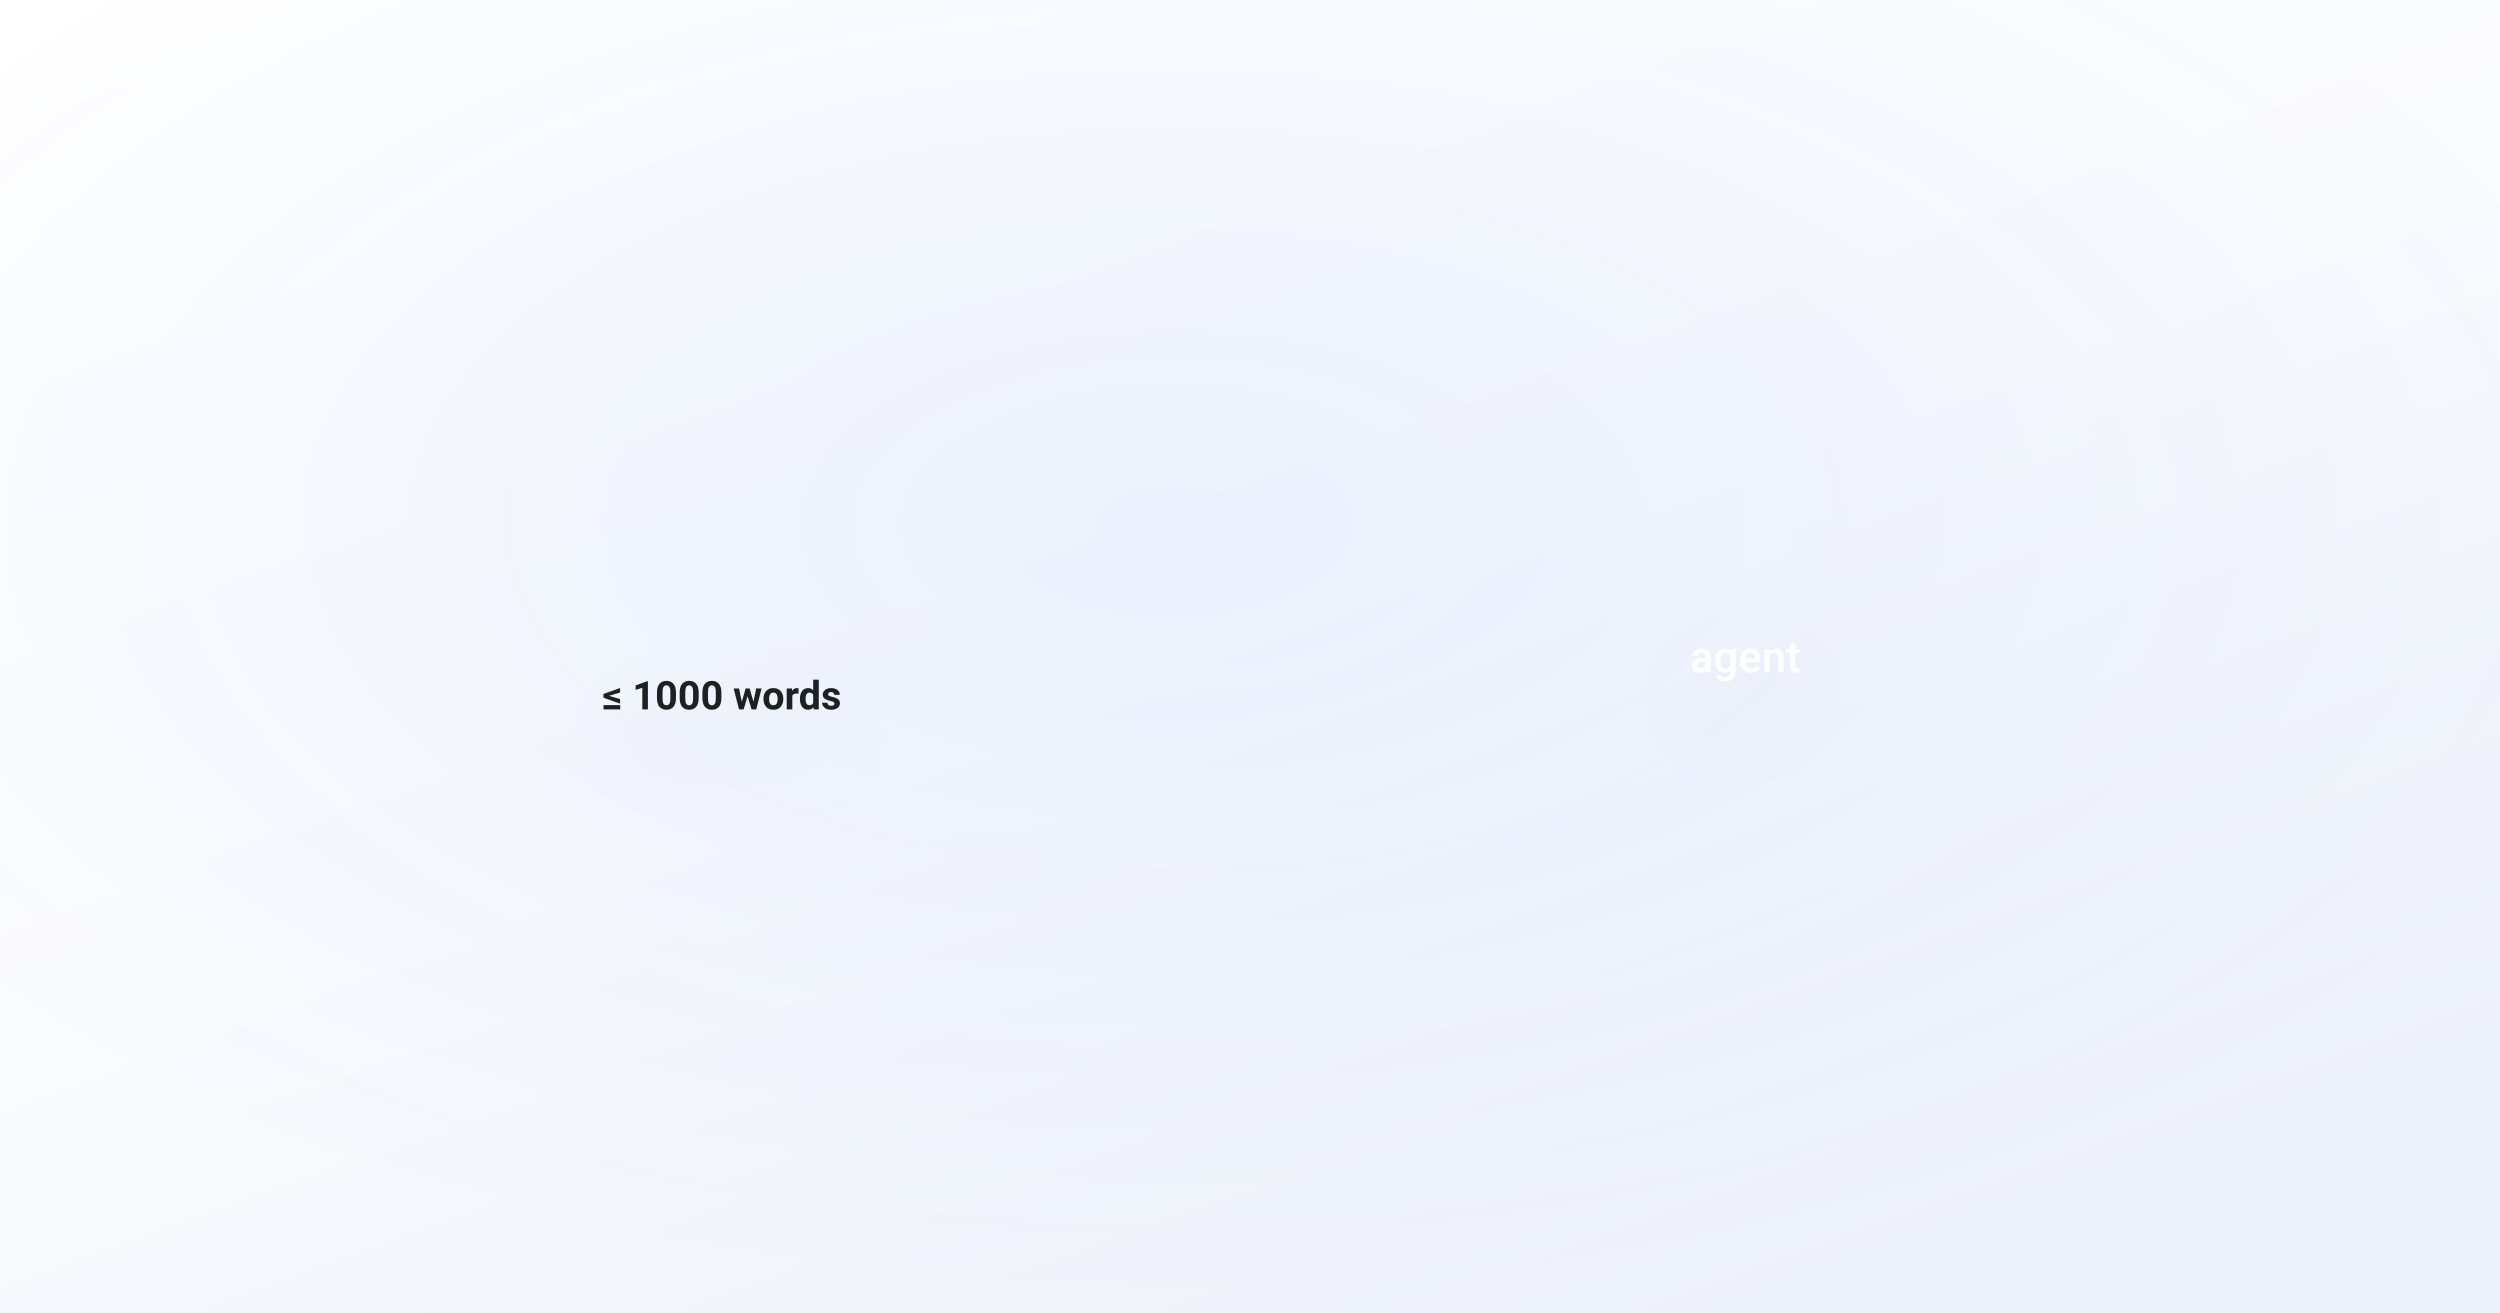
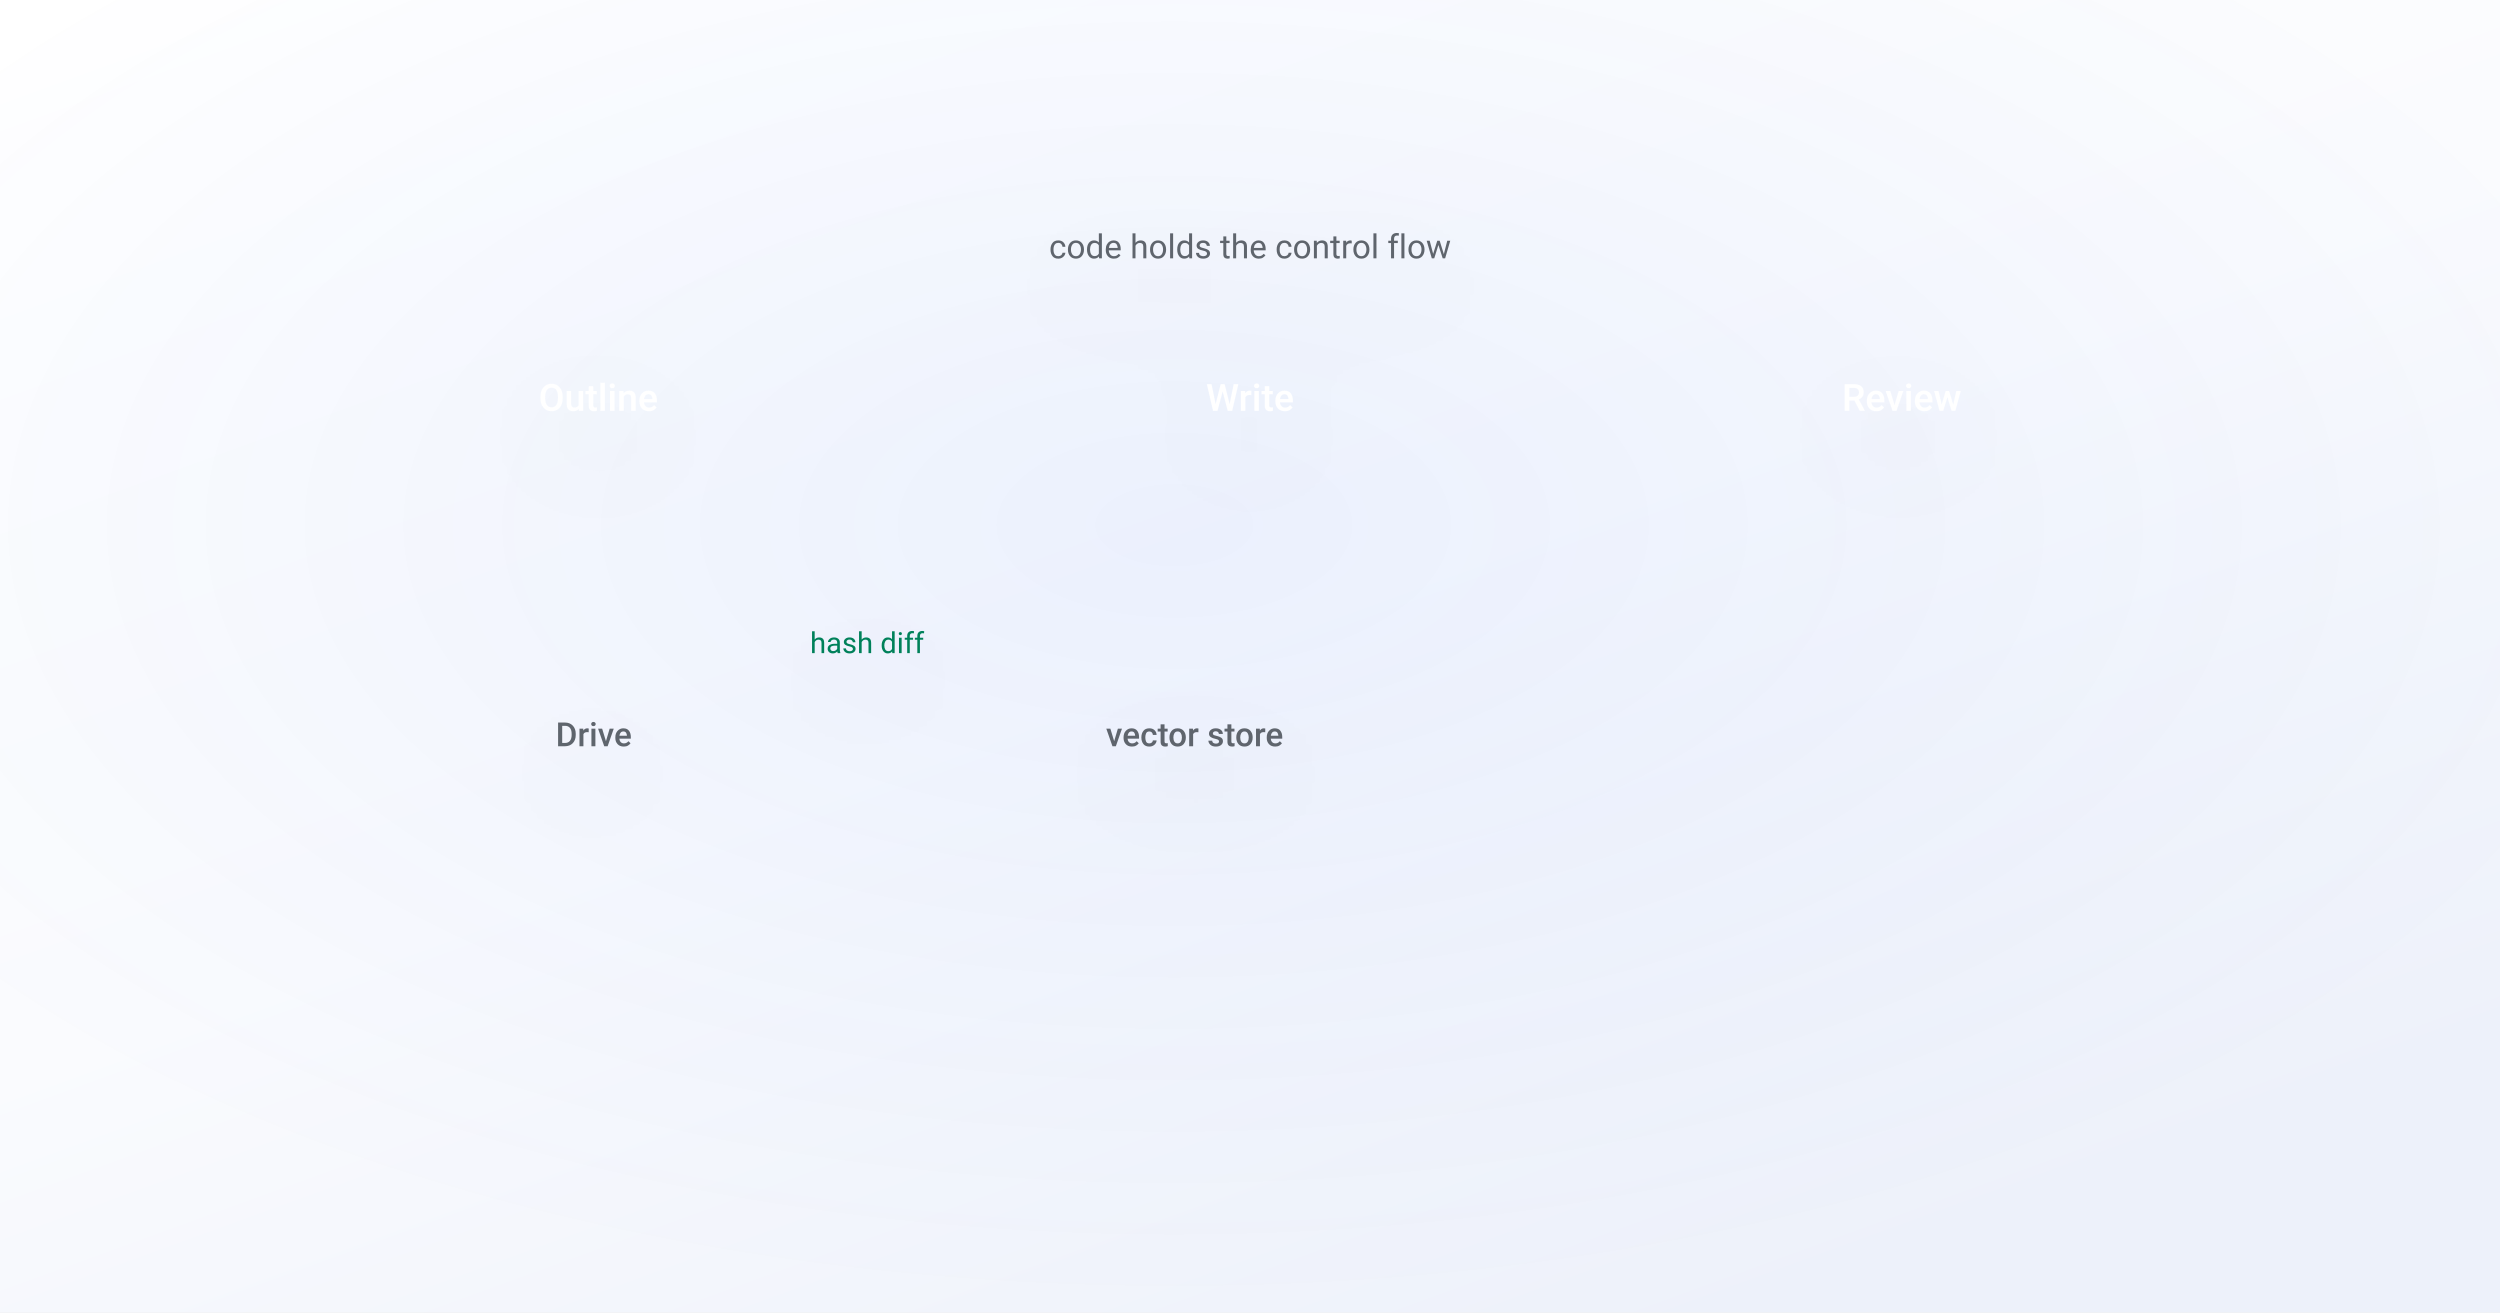
<svg xmlns="http://www.w3.org/2000/svg" viewBox="0 0 1200 630" font-family="-apple-system, BlinkMacSystemFont, 'Segoe UI', 'DM Sans', Roboto, sans-serif">
  <defs>
    <linearGradient id="bg" x1="0" y1="0" x2="0.7" y2="1">
      <stop offset="0" stop-color="#ffffff" />
      <stop offset="0.55" stop-color="#fafbfe" />
      <stop offset="1" stop-color="#edf1fa" />
    </linearGradient>
    <radialGradient id="glow" cx="0.47" cy="0.4" r="0.6">
      <stop offset="0" stop-color="#004aef" stop-opacity="0.06" />
      <stop offset="1" stop-color="#004aef" stop-opacity="0" />
    </radialGradient>
    <filter id="lift" x="-25%" y="-25%" width="150%" height="160%">
      <feDropShadow dx="0" dy="18" stdDeviation="24" flood-color="#0b1a3a" flood-opacity="0.11" />
    </filter>
  </defs>
  <style>
    /* 14s loop. Each class is a different kind of arrival, because the figures
       are about different kinds of event: text is typed, a result appears, a
       panel expands and pushes what is under it away, a curve is drawn. A fade
       only says "this exists".

       `transform-box: fill-box` is what makes transform-origin mean the shape's
       own box rather than the whole canvas. Without it a scaleX on a text line
       grows from the middle of the page.

       Every class rests on the finished figure, and reduced motion paints that
       frame directly. The og:image renderer forces reduced motion, so the still
       it captures is always the completed drawing. Check this after any change
       to the keyframes: a scaleY(0) that fails to reset removes the shape from
       every social card, and nobody notices until someone shares the post. */
    .c, .type, .pop, .rise, .expandy { transform-box: fill-box; }

    .c { opacity: 0; animation: fade 14s ease-in-out infinite; }
    @keyframes fade { 0% { opacity: 0 } 20%, 88% { opacity: var(--o, 1) } 100% { opacity: 0 } }

    .type { opacity: 0; transform-origin: left center;
             animation: type 14s cubic-bezier(0.25, 0.9, 0.3, 1) infinite; }
    @keyframes type { 0% { opacity: 0; transform: scaleX(0) }
                      6% { opacity: var(--o, 1); transform: scaleX(0) }
                      22%, 88% { opacity: var(--o, 1); transform: scaleX(1) }
                      100% { opacity: 0; transform: scaleX(1) } }

    .pop { opacity: 0; transform-origin: center;
            animation: pop 14s cubic-bezier(0.34, 1.56, 0.64, 1) infinite; }
    @keyframes pop { 0% { opacity: 0; transform: scale(0.6) }
                     18%, 88% { opacity: var(--o, 1); transform: scale(1) }
                     100% { opacity: 0; transform: scale(0.6) } }

    .rise { opacity: 0; animation: rise 14s cubic-bezier(0.2, 0.9, 0.3, 1) infinite; }
    @keyframes rise { 0% { opacity: 0; transform: translateY(22px) }
                      20%, 88% { opacity: var(--o, 1); transform: translateY(0) }
                      100% { opacity: 0; transform: translateY(22px) } }

    .expandy { opacity: 0; transform-origin: top center;
                animation: expandy 14s cubic-bezier(0.2, 0.9, 0.25, 1) infinite; }
    @keyframes expandy { 0% { opacity: 0; transform: scaleY(0) }
                         6% { opacity: var(--o, 1); transform: scaleY(0) }
                         24%, 88% { opacity: var(--o, 1); transform: scaleY(1) }
                         100% { opacity: 0; transform: scaleY(0) } }

    .draw { stroke-dasharray: var(--len, 2000); stroke-dashoffset: var(--len, 2000);
             animation: draw 14s ease-in-out infinite; }
    @keyframes draw { 0% { stroke-dashoffset: var(--len, 2000) }
                      26%, 88% { stroke-dashoffset: 0 }
                      100% { stroke-dashoffset: var(--len, 2000) } }

    .mark { opacity: 0; animation: mark 14s ease infinite; }
    @keyframes mark { 0%, 40% { opacity: 0 } 52%, 86% { opacity: 1 } 96%, 100% { opacity: 0 } }

    @media (prefers-reduced-motion: reduce) {
      .c, .type, .pop, .rise, .expandy { opacity: var(--o, 1); transform: none; animation: none }
      .draw { stroke-dashoffset: 0; animation: none }
      .mark { opacity: 1; animation: none }
    }
  </style>
  <rect width="1200" height="630" fill="url(#bg)" />
  <rect width="1200" height="630" fill="url(#glow)" />
  <g filter="url(#lift)">
-     <polygon class="rise" points="165.8,139.7 504.5,139.7 511.3,483.1 197.8,483.1" fill="#ffffff" stroke="#dfe4ec" stroke-width="1.2" style="--o:1;animation-delay:0.02s" />
-     <polygon class="type" points="200.8,173.6 437.0,173.6 437.4,185.2 201.8,185.2" fill="#5f656d" style="--o:0.2;animation-delay:0.08s" />
-     <polygon class="type" points="203.4,204.5 483.2,204.5 483.5,216.0 204.4,216.0" fill="#5f656d" style="--o:0.2;animation-delay:0.13s" />
-     <polygon class="type" points="206.1,235.0 403.3,235.0 403.8,246.3 207.0,246.3" fill="#5f656d" style="--o:0.2;animation-delay:0.18s" />
-     <polygon class="type" points="208.7,265.2 466.9,265.2 467.2,276.3 209.6,276.3" fill="#5f656d" style="--o:0.2;animation-delay:0.23s" />
-     <polygon class="type" points="204.6,319.9 486.0,319.9 486.8,350.9 207.3,350.9" fill="#07ef9c" style="--o:0.3;animation-delay:0.34s" />
-     <text x="346.5" y="340.5" text-anchor="middle" font-size="19" fill="#1f2124" font-weight="600">≤ 1000 words</text>
-     <polygon class="type" points="218.2,376.1 478.8,376.1 479.0,386.7 219.1,386.7" fill="#5f656d" style="--o:0.2;animation-delay:0.44s" />
-     <polygon class="type" points="220.6,404.4 427.7,404.4 428.1,414.8 221.5,414.8" fill="#5f656d" style="--o:0.2;animation-delay:0.49s" />
-     <polygon class="type" points="223.0,432.3 454.5,432.3 454.9,442.6 223.9,442.6" fill="#5f656d" style="--o:0.2;animation-delay:0.54s" />
-     <g class="c" style="--o:0.6;animation-delay:0.62s">
-       <line x1="521.2" y1="318.0" x2="626.6" y2="318.0" stroke="#004aef" stroke-width="1.6" />
-       <polygon points="635.6,318.0 626.6,322.5 626.6,313.5" fill="#004aef" />
+     <polygon class="rise" points="182.6,159.5 386.6,159.5 389.7,224.7 188.5,224.7" fill="#004aef" style="--o:1;animation-delay:0.00s" />
+     <text x="287.2" y="197.2" text-anchor="middle" font-size="18" fill="#ffffff" font-weight="500">Outline</text>
+     <polygon class="rise" points="498.0,159.5 702.0,159.5 700.6,224.7 499.4,224.7" fill="#004aef" style="--o:1;animation-delay:0.10s" />
+     <text x="600.0" y="197.2" text-anchor="middle" font-size="18" fill="#ffffff" font-weight="500">Write</text>
+     <g class="c" style="--o:0.5;animation-delay:0.10s">
+       <line x1="388.2" y1="192.3" x2="478.6" y2="192.3" stroke="#004aef" stroke-width="1.6" />
+       <polygon points="487.6,192.3 478.6,196.8 478.6,187.8" fill="#004aef" />
    </g>
-     <polygon class="rise" points="667.0,278.7 1013.3,278.7 1006.0,356.6 665.8,356.6" fill="#004aef" style="--o:1;animation-delay:0.66s" />
-     <text x="837.7" y="322.7" text-anchor="middle" font-size="21" fill="#ffffff" font-weight="500">agent</text>
-     <g class="c" style="--o:0.65;animation-delay:0.80s">
-       <path d="M1000.5 272.7 Q844.3 202.1 680.5 272.7" fill="none" stroke="#004aef" stroke-width="1.6" />
-       <polygon points="680.5,272.7 689.5,267.7 689.5,277.7" fill="#004aef" />
+     <polygon class="rise" points="813.4,159.5 1017.4,159.5 1011.5,224.7 810.3,224.7" fill="#004aef" style="--o:1;animation-delay:0.20s" />
+     <text x="912.8" y="197.2" text-anchor="middle" font-size="18" fill="#ffffff" font-weight="500">Review</text>
+     <g class="c" style="--o:0.5;animation-delay:0.20s">
+       <line x1="701.3" y1="192.3" x2="791.8" y2="192.3" stroke="#004aef" stroke-width="1.6" />
+       <polygon points="800.8,192.3 791.8,196.8 791.8,187.8" fill="#004aef" />
    </g>
+     <polygon class="rise" points="448.1,327.0 698.3,327.0 697.1,380.1 449.9,380.1" fill="#ffffff" stroke="#dfe4ec" stroke-width="1.2" style="--o:1;animation-delay:0.34s" />
+     <text x="573.4" y="358.2" text-anchor="middle" font-size="16" fill="#5f656d" font-weight="500">vector store</text>
+     <g class="c" style="--o:0.5;animation-delay:0.38s">
+       <line x1="573.2" y1="324.3" x2="572.7" y2="239.4" stroke="#004aef" stroke-width="1.6" />
+       <polygon points="572.6,230.4 577.2,239.3 568.2,239.4" fill="#004aef" />
+     </g>
+     <polygon class="rise" points="179.9,327.0 385.5,327.0 388.1,380.1 185.0,380.1" fill="#ffffff" stroke="#dfe4ec" stroke-width="1.2" style="--o:1;animation-delay:0.30s" />
+     <text x="285.0" y="358.2" text-anchor="middle" font-size="16" fill="#5f656d" font-weight="500">Drive</text>
+     <g class="c" style="--o:0.5;animation-delay:0.34s">
+       <line x1="393.9" y1="353.7" x2="432.9" y2="353.7" stroke="#004aef" stroke-width="1.6" />
+       <polygon points="441.9,353.7 432.9,358.2 432.9,349.2" fill="#004aef" />
+     </g>
+     <text x="416.2" y="313.5" text-anchor="middle" font-size="14" fill="#04815a" font-weight="400">hash diff</text>
+     <text x="600.0" y="124.0" text-anchor="middle" font-size="16" fill="#5f656d" font-weight="400">code holds the control flow</text>
  </g>
  <g class="mark">
-     <line x1="514.0" y1="556.0" x2="556.0" y2="556.0" stroke="#04815a" stroke-width="1.4" />
-     <text x="566.0" y="539.0" font-size="17" fill="#04815a">the outline was already 900,</text>
-     <text x="566.0" y="561.0" font-size="17" fill="#04815a">and the rule had a tolerance</text>
-     <text x="566.0" y="583.0" font-size="17" fill="#04815a">nobody had written down</text>
+     <line x1="350.0" y1="556.0" x2="392.0" y2="556.0" stroke="#04815a" stroke-width="1.4" />
+     <text x="402.0" y="561.0" font-size="17" fill="#04815a">a model runs at three points, and nowhere else</text>
  </g>
</svg>
